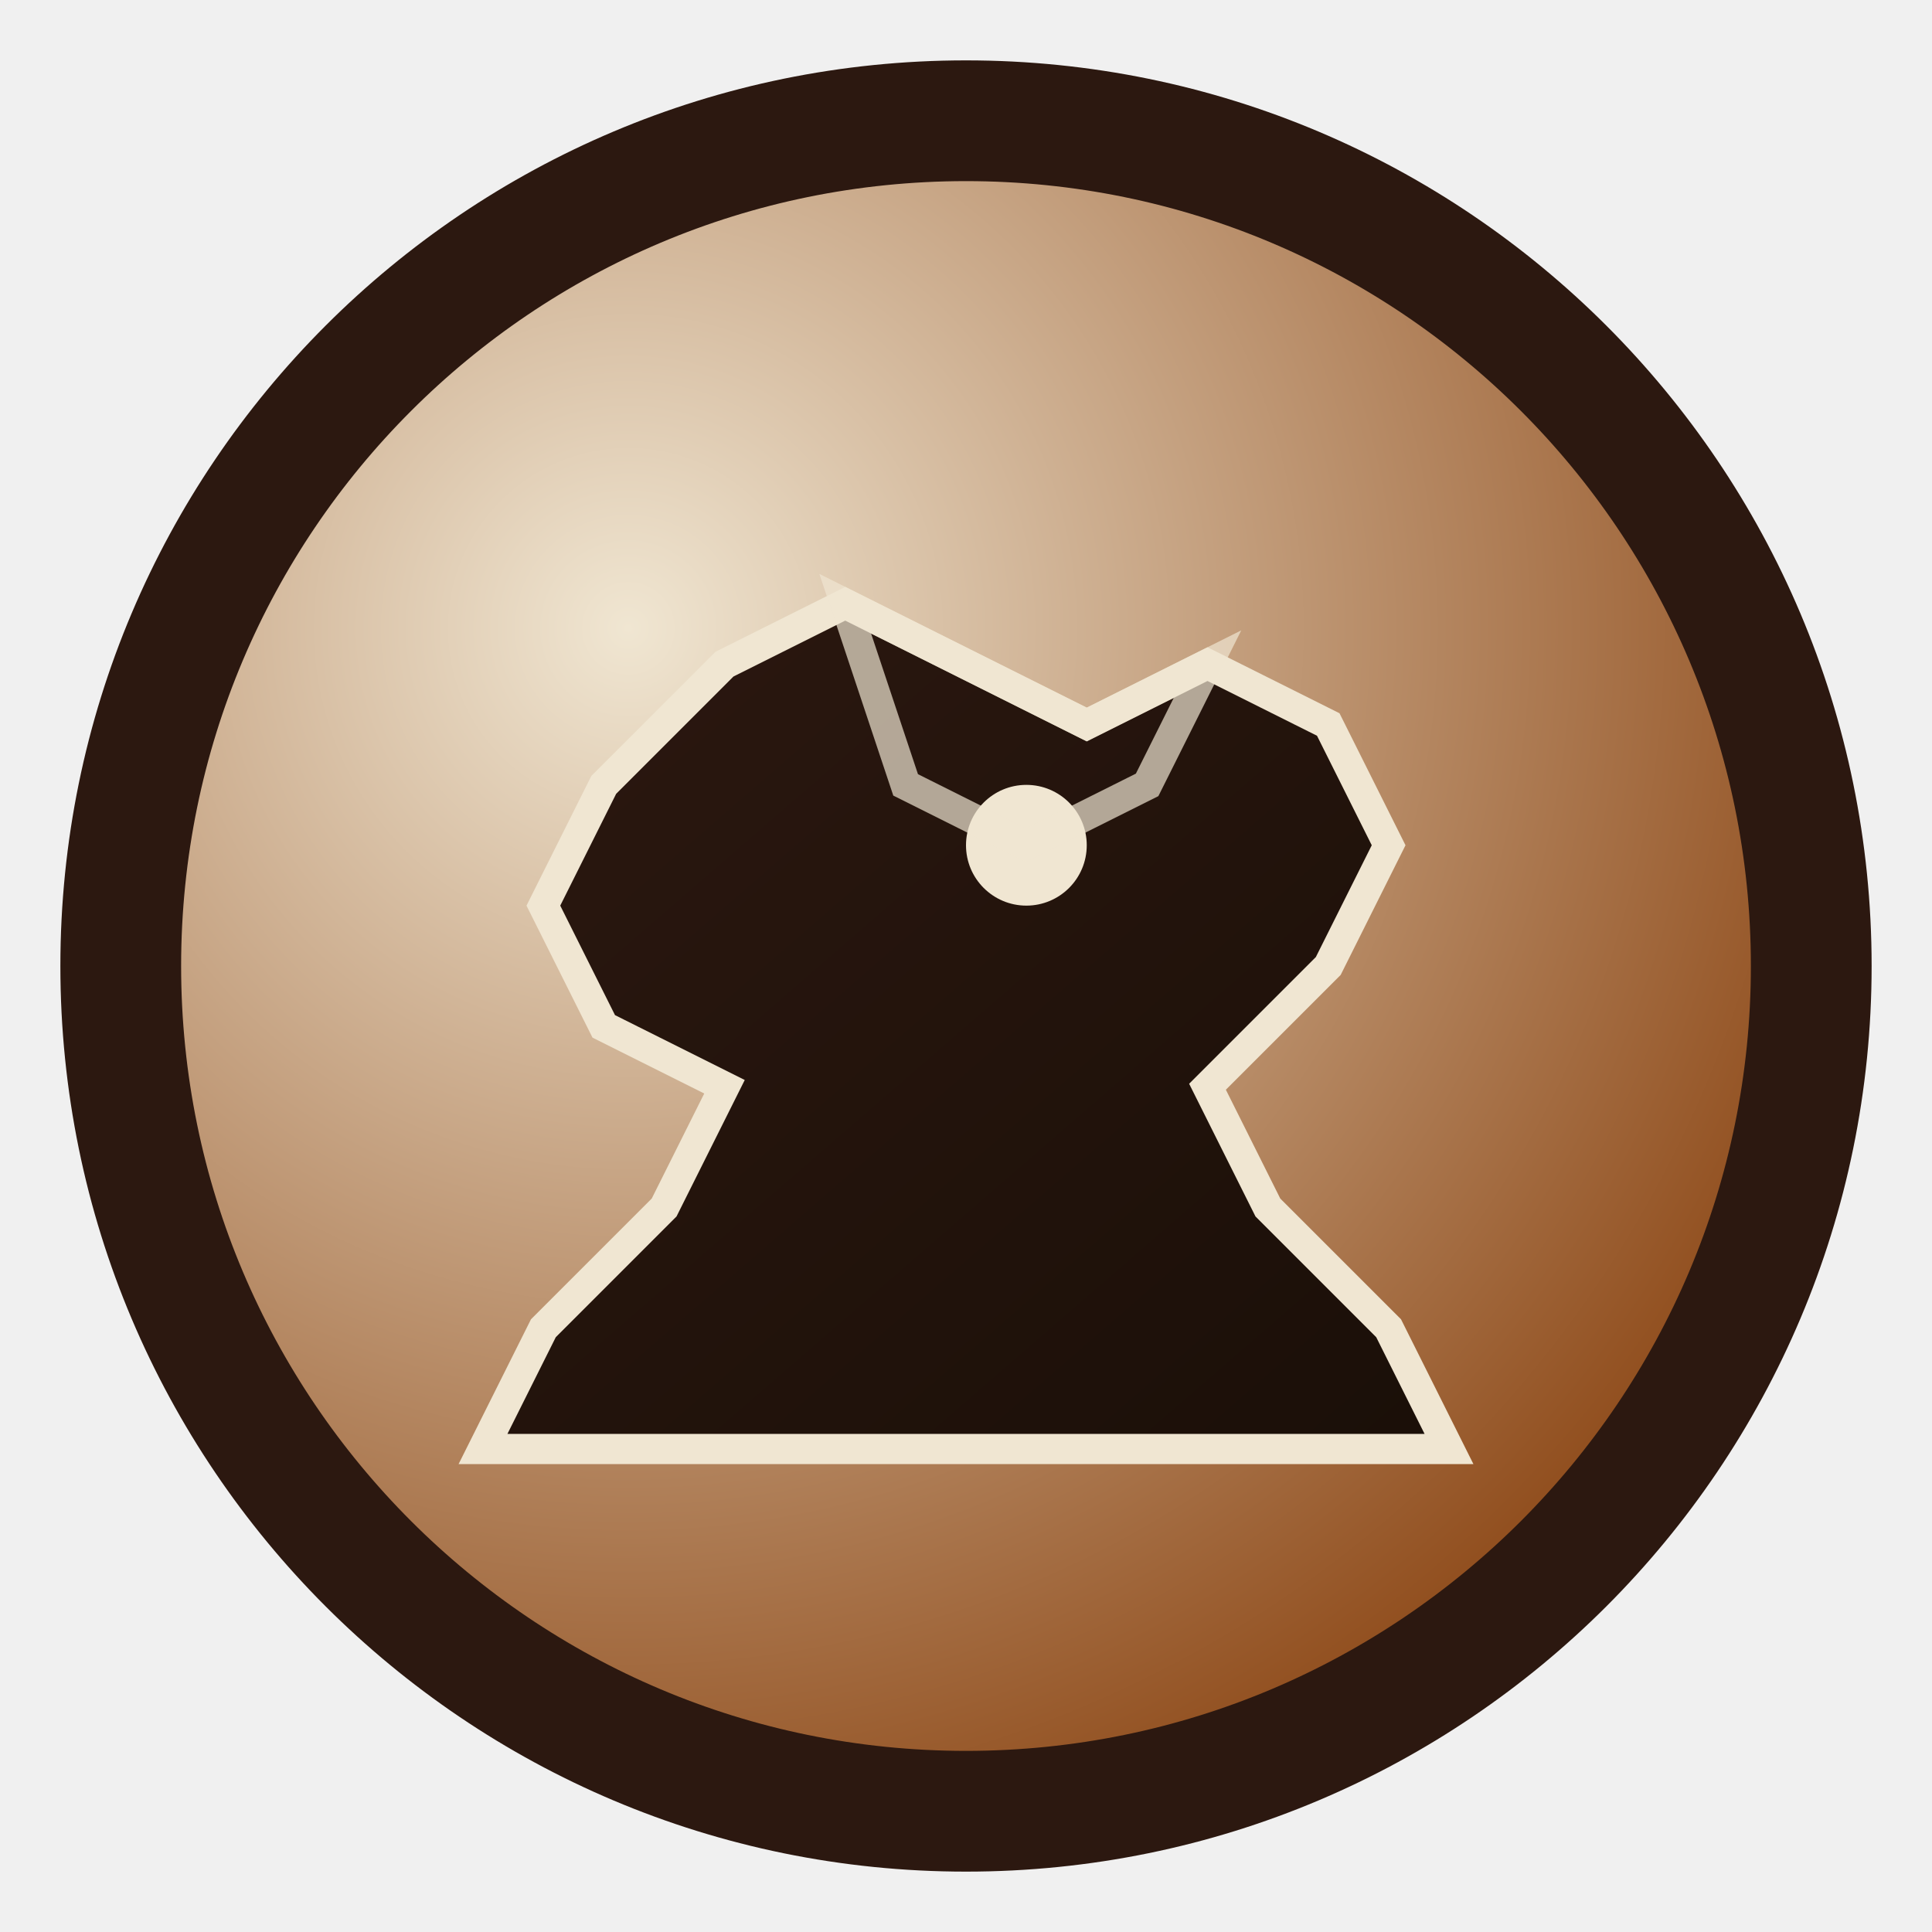
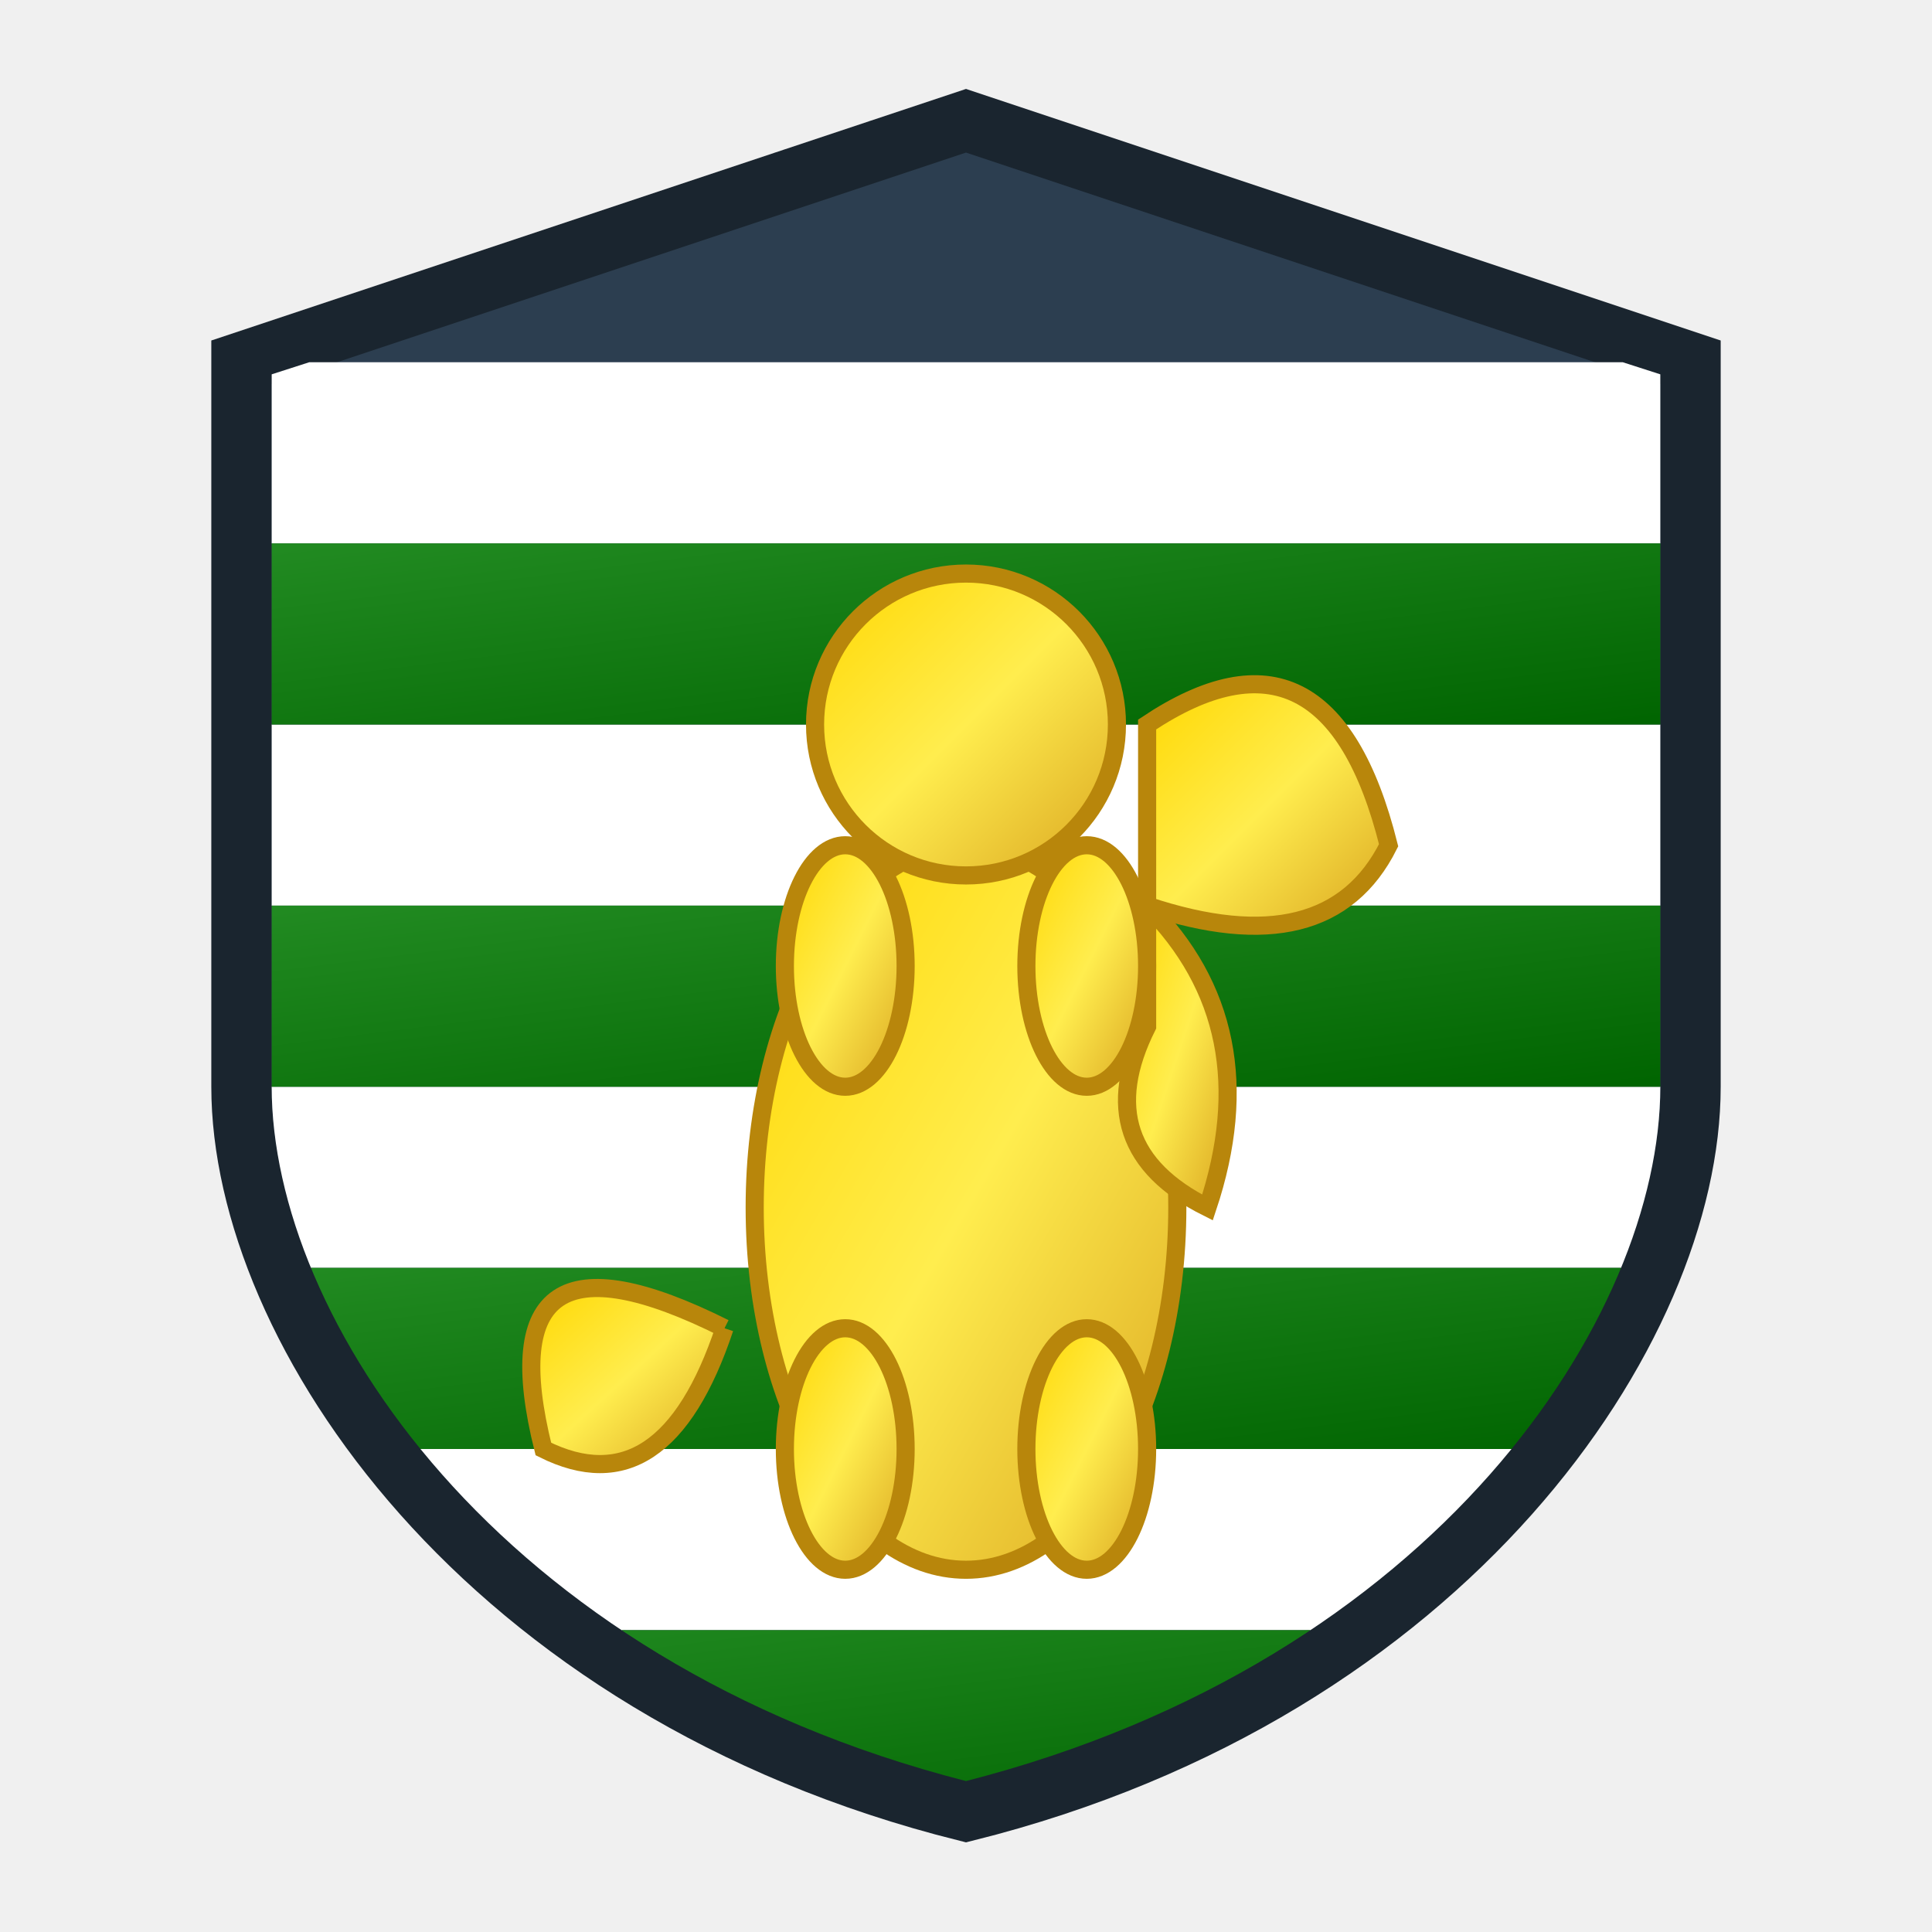
<svg xmlns="http://www.w3.org/2000/svg" viewBox="0 0 32 32" width="32" height="32">
  <defs>
-     <radialGradient id="bg" cx="0.3" cy="0.3" r="0.8">
-       <stop offset="0%" style="stop-color:#f0e6d2;stop-opacity:1" />
-       <stop offset="100%" style="stop-color:#8b4513;stop-opacity:1" />
-     </radialGradient>
-     <linearGradient id="knight" x1="0%" y1="0%" x2="100%" y2="100%">
-       <stop offset="0%" style="stop-color:#2c1810;stop-opacity:1" />
-       <stop offset="100%" style="stop-color:#1a0f08;stop-opacity:1" />
+     <linearGradient id="gold" x1="0%" y1="0%" x2="100%" y2="100%">
+       <stop offset="0%" style="stop-color:#ffd700;stop-opacity:1" />
+       <stop offset="50%" style="stop-color:#ffed4e;stop-opacity:1" />
+       <stop offset="100%" style="stop-color:#daa520;stop-opacity:1" />
+     </linearGradient>
+     <linearGradient id="green" x1="0%" y1="0%" x2="100%" y2="100%">
+       <stop offset="0%" style="stop-color:#228b22;stop-opacity:1" />
+       <stop offset="100%" style="stop-color:#006400;stop-opacity:1" />
    </linearGradient>
  </defs>
-   <circle cx="16" cy="16" r="14" fill="url(#bg)" stroke="#2c1810" stroke-width="2" />
-   <path d="M8 24 L24 24 L23 22 L21 20 L20 18 L22 16 L23 14 L22 12 L20 11 L18 12 L16 11 L14 10 L12 11 L10 13 L9 15 L10 17 L12 18 L11 20 L9 22 Z" fill="url(#knight)" stroke="#f0e6d2" stroke-width="0.5" />
-   <circle cx="17" cy="14" r="1" fill="#f0e6d2" />
-   <path d="M14 10 L16 11 L18 12 L20 11 L19 13 L17 14 L15 13 Z" fill="none" stroke="#f0e6d2" stroke-width="0.5" opacity="0.7" />
+   <path d="M16 2 L28 6 L28 18 C28 22 24 28 16 30 C8 28 4 22 4 18 L4 6 Z" fill="#2c3e50" stroke="#1a252f" stroke-width="1" />
+   <defs>
+     <clipPath id="shield">
+       <path d="M16 2.5 L27.5 6.2 L27.5 18 C27.5 21.8 23.8 27.5 16 29.5 C8.2 27.5 4.5 21.8 4.5 18 L4.5 6.2 Z" />
+     </clipPath>
+   </defs>
+   <g clip-path="url(#shield)">
+     <rect x="4" y="6" width="24" height="3" fill="#ffffff" />
+     <rect x="4" y="12" width="24" height="3" fill="#ffffff" />
+     <rect x="4" y="18" width="24" height="3" fill="#ffffff" />
+     <rect x="4" y="24" width="24" height="3" fill="#ffffff" />
+     <rect x="4" y="9" width="24" height="3" fill="url(#green)" />
+     <rect x="4" y="15" width="24" height="3" fill="url(#green)" />
+     <rect x="4" y="21" width="24" height="3" fill="url(#green)" />
+     <rect x="4" y="27" width="24" height="3" fill="url(#green)" />
+     <g fill="url(#gold)" stroke="#b8860b" stroke-width="0.3">
+       <ellipse cx="16" cy="20" rx="3.5" ry="6" />
+       <circle cx="16" cy="12" r="2.5" />
+       <path d="M19 12 Q22 10 23 14 Q22 16 19 15 Z" />
+       <path d="M19 15 Q21 17 20 20 Q18 19 19 17 Z" />
+       <ellipse cx="14" cy="16" rx="1" ry="2" />
+       <ellipse cx="18" cy="16" rx="1" ry="2" />
+       <ellipse cx="14" cy="24" rx="1" ry="2" />
+       <ellipse cx="18" cy="24" rx="1" ry="2" />
+       <path d="M12 22 Q8 20 9 24 Q11 25 12 22" />
+     </g>
+   </g>
</svg>
